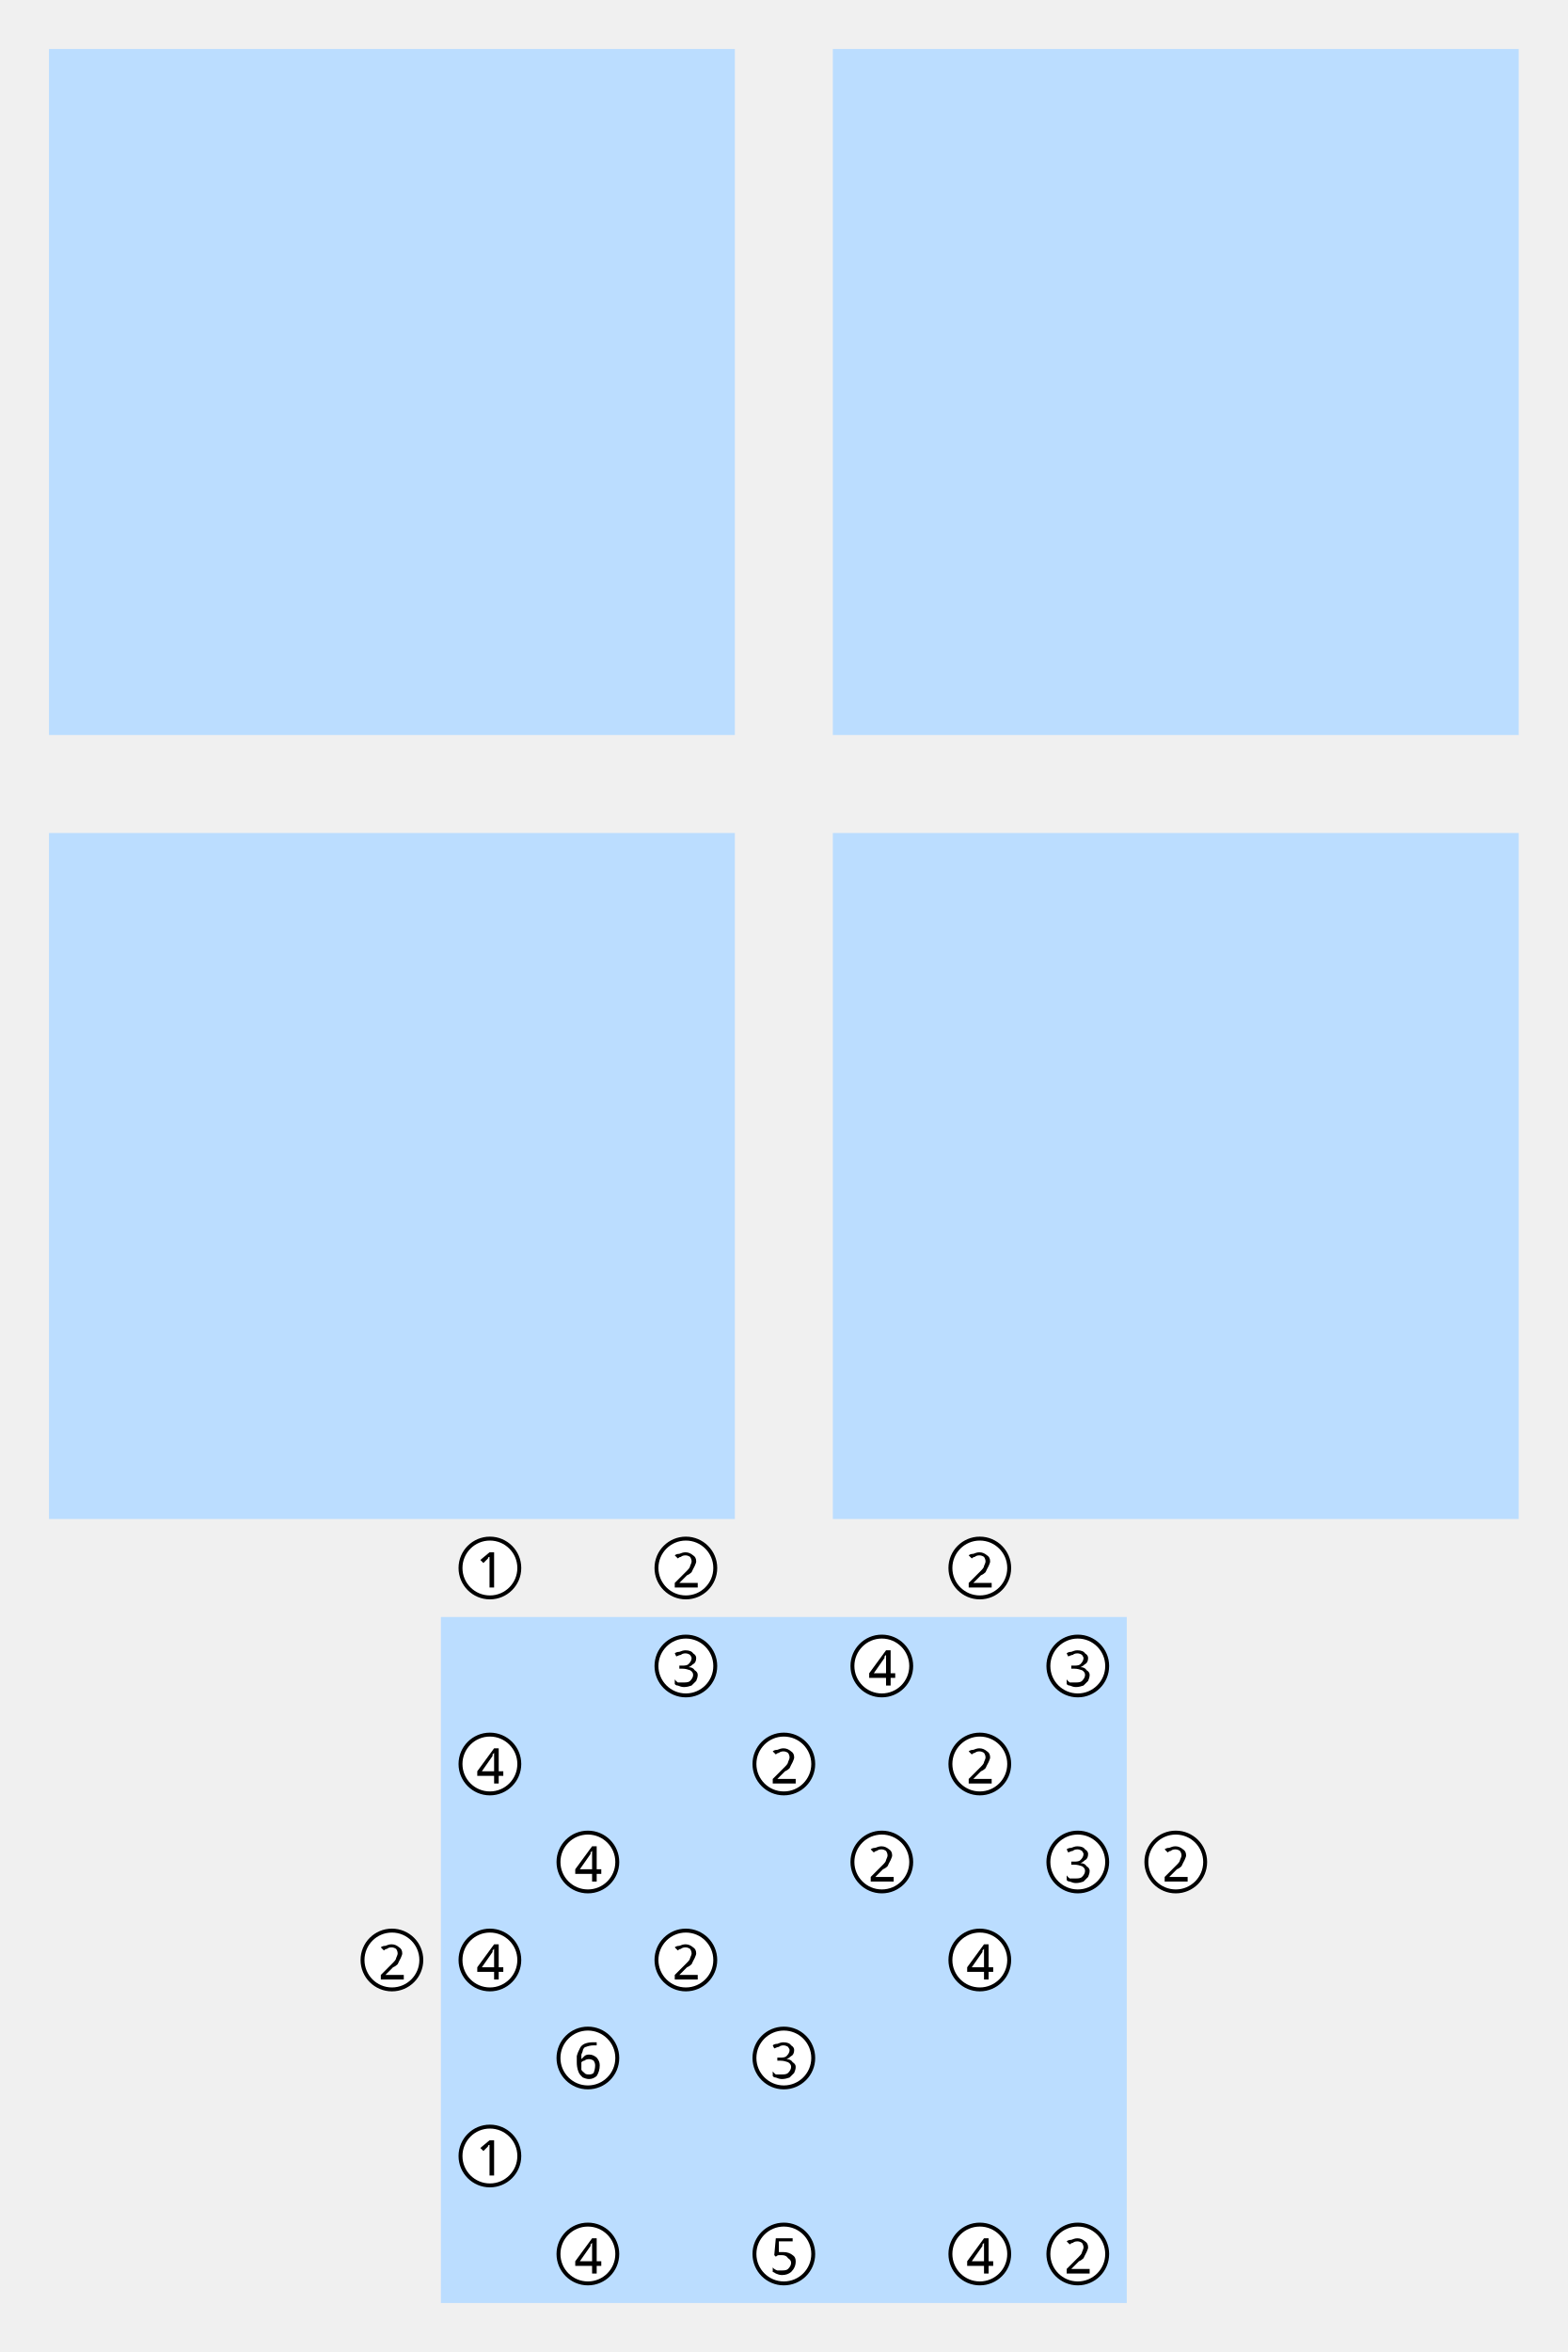
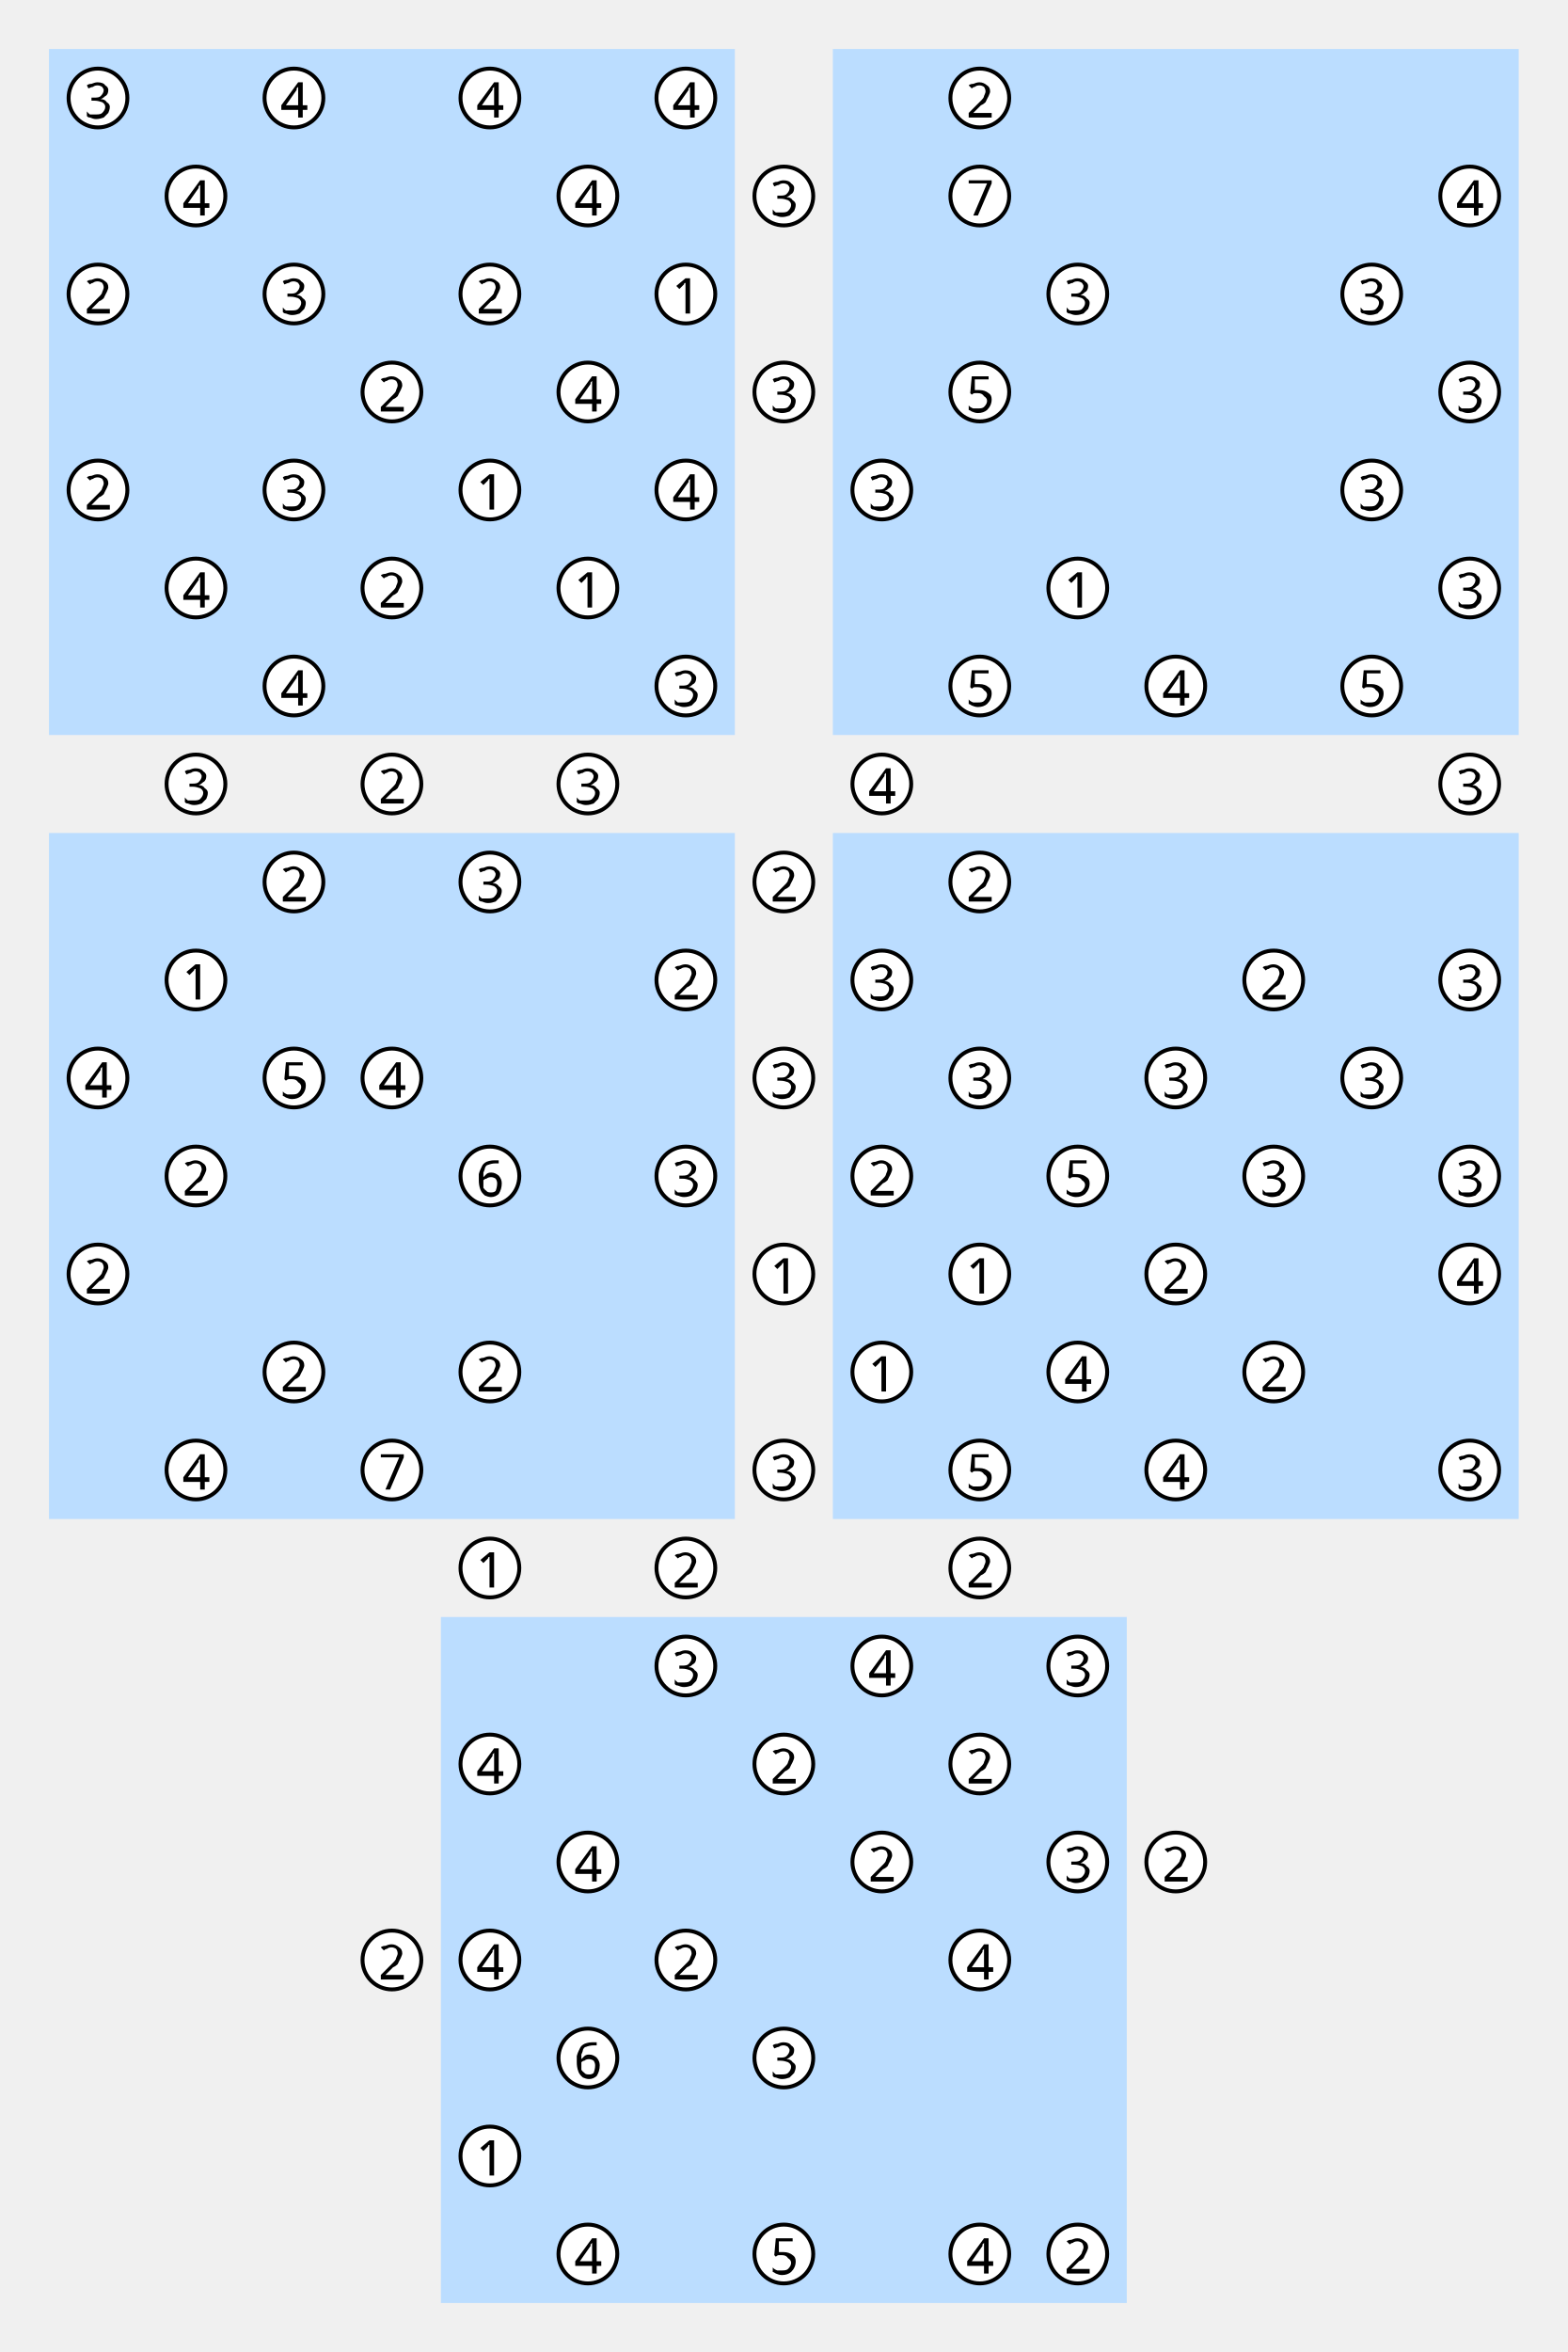
<svg xmlns="http://www.w3.org/2000/svg" viewBox="-1 -1 16 24" fill="none" stroke="black" stroke-width=".04" font-size=".5" font-family="Presquire" text-anchor="middle">
  <rect stroke="none" fill="#bdf" x="-.5" y="-.5" width="7" height="7" />
  <rect stroke="none" fill="#bdf" x="7.5" y="-.5" width="7" height="7" />
  <rect stroke="none" fill="#bdf" x="-.5" y="7.5" width="7" height="7" />
  <rect stroke="none" fill="#bdf" x="7.5" y="7.5" width="7" height="7" />
  <rect stroke="none" fill="#bdf" x="3.5" y="15.5" width="7" height="7" />
+   <circle fill="white" cx="9" cy="0" r=".3" />
+   <text x="9" y="0.2" stroke="none" fill="black">2</text>
+   <circle fill="white" cx="6" cy="0" r=".3" />
+   <text x="6" y="0.2" stroke="none" fill="black">4</text>
+   <circle fill="white" cx="4" cy="0" r=".3" />
+   <text x="4" y="0.2" stroke="none" fill="black">4</text>
+   <circle fill="white" cx="6" cy="2" r=".3" />
+   <text x="6" y="2.2" stroke="none" fill="black">1</text>
+   <circle fill="white" cx="2" cy="0" r=".3" />
+   <text x="2" y="0.2" stroke="none" fill="black">4</text>
+   <circle fill="white" cx="0" cy="0" r=".3" />
+   <text x="0" y="0.2" stroke="none" fill="black">3</text>
+   <circle fill="white" cx="0" cy="2" r=".3" />
+   <text x="0" y="2.2" stroke="none" fill="black">2</text>
+   <circle fill="white" cx="14" cy="1" r=".3" />
+   <text x="14" y="1.2" stroke="none" fill="black">4</text>
+   <circle fill="white" cx="9" cy="1" r=".3" />
+   <text x="9" y="1.2" stroke="none" fill="black">7</text>
+   <circle fill="white" cx="14" cy="3" r=".3" />
+   <text x="14" y="3.2" stroke="none" fill="black">3</text>
+   <circle fill="white" cx="7" cy="1" r=".3" />
+   <text x="7" y="1.2" stroke="none" fill="black">3</text>
+   <circle fill="white" cx="9" cy="3" r=".3" />
+   <text x="9" y="3.2" stroke="none" fill="black">5</text>
+   <circle fill="white" cx="7" cy="3" r=".3" />
+   <text x="7" y="3.2" stroke="none" fill="black">3</text>
+   <circle fill="white" cx="5" cy="1" r=".3" />
+   <text x="5" y="1.2" stroke="none" fill="black">4</text>
+   <circle fill="white" cx="1" cy="1" r=".3" />
+   <text x="1" y="1.2" stroke="none" fill="black">4</text>
+   <circle fill="white" cx="5" cy="3" r=".3" />
+   <text x="5" y="3.2" stroke="none" fill="black">4</text>
+   <circle fill="white" cx="1" cy="5" r=".3" />
+   <text x="1" y="5.2" stroke="none" fill="black">4</text>
+   <circle fill="white" cx="13" cy="2" r=".3" />
+   <text x="13" y="2.2" stroke="none" fill="black">3</text>
+   <circle fill="white" cx="10" cy="2" r=".3" />
+   <text x="10" y="2.2" stroke="none" fill="black">3</text>
+   <circle fill="white" cx="13" cy="4" r=".3" />
+   <text x="13" y="4.2" stroke="none" fill="black">3</text>
+   <circle fill="white" cx="10" cy="5" r=".3" />
+   <text x="10" y="5.2" stroke="none" fill="black">1</text>
+   <circle fill="white" cx="4" cy="2" r=".3" />
+   <text x="4" y="2.2" stroke="none" fill="black">2</text>
+   <circle fill="white" cx="2" cy="2" r=".3" />
+   <text x="2" y="2.2" stroke="none" fill="black">3</text>
+   <circle fill="white" cx="2" cy="4" r=".3" />
+   <text x="2" y="4.2" stroke="none" fill="black">3</text>
+   <circle fill="white" cx="0" cy="4" r=".3" />
+   <text x="0" y="4.2" stroke="none" fill="black">2</text>
+   <circle fill="white" cx="14" cy="5" r=".3" />
+   <text x="14" y="5.2" stroke="none" fill="black">3</text>
+   <circle fill="white" cx="9" cy="6" r=".3" />
+   <text x="9" y="6.2" stroke="none" fill="black">5</text>
+   <circle fill="white" cx="3" cy="3" r=".3" />
+   <text x="3" y="3.2" stroke="none" fill="black">2</text>
+   <circle fill="white" cx="3" cy="5" r=".3" />
+   <text x="3" y="5.2" stroke="none" fill="black">2</text>
+   <circle fill="white" cx="13" cy="6" r=".3" />
+   <text x="13" y="6.2" stroke="none" fill="black">5</text>
+   <circle fill="white" cx="8" cy="4" r=".3" />
+   <text x="8" y="4.2" stroke="none" fill="black">3</text>
+   <circle fill="white" cx="6" cy="4" r=".3" />
+   <text x="6" y="4.2" stroke="none" fill="black">4</text>
+   <circle fill="white" cx="8" cy="7" r=".3" />
+   <text x="8" y="7.2" stroke="none" fill="black">4</text>
+   <circle fill="white" cx="4" cy="4" r=".3" />
+   <text x="4" y="4.2" stroke="none" fill="black">1</text>
+   <circle fill="white" cx="6" cy="6" r=".3" />
+   <text x="6" y="6.2" stroke="none" fill="black">3</text>
+   <circle fill="white" cx="2" cy="6" r=".3" />
+   <text x="2" y="6.2" stroke="none" fill="black">4</text>
+   <circle fill="white" cx="0" cy="10" r=".3" />
+   <text x="0" y="10.2" stroke="none" fill="black">4</text>
+   <circle fill="white" cx="14" cy="7" r=".3" />
+   <text x="14" y="7.2" stroke="none" fill="black">3</text>
+   <circle fill="white" cx="5" cy="5" r=".3" />
+   <text x="5" y="5.2" stroke="none" fill="black">1</text>
+   <circle fill="white" cx="1" cy="7" r=".3" />
+   <text x="1" y="7.2" stroke="none" fill="black">3</text>
+   <circle fill="white" cx="11" cy="6" r=".3" />
+   <text x="11" y="6.2" stroke="none" fill="black">4</text>
+   <circle fill="white" cx="13" cy="10" r=".3" />
+   <text x="13" y="10.2" stroke="none" fill="black">3</text>
+   <circle fill="white" cx="9" cy="8" r=".3" />
+   <text x="9" y="8.2" stroke="none" fill="black">2</text>
+   <circle fill="white" cx="2" cy="8" r=".3" />
+   <text x="2" y="8.2" stroke="none" fill="black">2</text>
+   <circle fill="white" cx="14" cy="9" r=".3" />
+   <text x="14" y="9.2" stroke="none" fill="black">3</text>
+   <circle fill="white" cx="12" cy="9" r=".3" />
+   <text x="12" y="9.2" stroke="none" fill="black">2</text>
+   <circle fill="white" cx="5" cy="7" r=".3" />
+   <text x="5" y="7.2" stroke="none" fill="black">3</text>
+   <circle fill="white" cx="8" cy="9" r=".3" />
+   <text x="8" y="9.2" stroke="none" fill="black">3</text>
+   <circle fill="white" cx="3" cy="7" r=".3" />
+   <text x="3" y="7.2" stroke="none" fill="black">2</text>
+   <circle fill="white" cx="3" cy="10" r=".3" />
+   <text x="3" y="10.2" stroke="none" fill="black">4</text>
+   <circle fill="white" cx="1" cy="9" r=".3" />
+   <text x="1" y="9.2" stroke="none" fill="black">1</text>
+   <circle fill="white" cx="7" cy="8" r=".3" />
+   <text x="7" y="8.2" stroke="none" fill="black">2</text>
+   <circle fill="white" cx="4" cy="8" r=".3" />
+   <text x="4" y="8.2" stroke="none" fill="black">3</text>
+   <circle fill="white" cx="4" cy="11" r=".3" />
+   <text x="4" y="11.2" stroke="none" fill="black">6</text>
+   <circle fill="white" cx="2" cy="10" r=".3" />
+   <text x="2" y="10.2" stroke="none" fill="black">5</text>
+   <circle fill="white" cx="14" cy="11" r=".3" />
+   <text x="14" y="11.2" stroke="none" fill="black">3</text>
+   <circle fill="white" cx="6" cy="9" r=".3" />
+   <text x="6" y="9.2" stroke="none" fill="black">2</text>
+   <circle fill="white" cx="6" cy="11" r=".3" />
+   <text x="6" y="11.2" stroke="none" fill="black">3</text>
+   <circle fill="white" cx="3" cy="14" r=".3" />
+   <text x="3" y="14.2" stroke="none" fill="black">7</text>
+   <circle fill="white" cx="11" cy="10" r=".3" />
+   <text x="11" y="10.2" stroke="none" fill="black">3</text>
+   <circle fill="white" cx="9" cy="10" r=".3" />
+   <text x="9" y="10.2" stroke="none" fill="black">3</text>
+   <circle fill="white" cx="7" cy="10" r=".3" />
+   <text x="7" y="10.2" stroke="none" fill="black">3</text>
+   <circle fill="white" cx="7" cy="12" r=".3" />
+   <text x="7" y="12.2" stroke="none" fill="black">1</text>
+   <circle fill="white" cx="2" cy="13" r=".3" />
+   <text x="2" y="13.2" stroke="none" fill="black">2</text>
+   <circle fill="white" cx="0" cy="12" r=".3" />
+   <text x="0" y="12.2" stroke="none" fill="black">2</text>
+   <circle fill="white" cx="12" cy="11" r=".3" />
+   <text x="12" y="11.2" stroke="none" fill="black">3</text>
+   <circle fill="white" cx="10" cy="11" r=".3" />
+   <text x="10" y="11.2" stroke="none" fill="black">5</text>
+   <circle fill="white" cx="8" cy="11" r=".3" />
+   <text x="8" y="11.2" stroke="none" fill="black">2</text>
+   <circle fill="white" cx="8" cy="13" r=".3" />
+   <text x="8" y="13.2" stroke="none" fill="black">1</text>
+   <circle fill="white" cx="10" cy="13" r=".3" />
+   <text x="10" y="13.2" stroke="none" fill="black">4</text>
+   <circle fill="white" cx="4" cy="13" r=".3" />
+   <text x="4" y="13.2" stroke="none" fill="black">2</text>
+   <circle fill="white" cx="1" cy="11" r=".3" />
+   <text x="1" y="11.2" stroke="none" fill="black">2</text>
+   <circle fill="white" cx="1" cy="14" r=".3" />
+   <text x="1" y="14.2" stroke="none" fill="black">4</text>
+   <circle fill="white" cx="14" cy="12" r=".3" />
+   <text x="14" y="12.2" stroke="none" fill="black">4</text>
+   <circle fill="white" cx="11" cy="12" r=".3" />
+   <text x="11" y="12.2" stroke="none" fill="black">2</text>
+   <circle fill="white" cx="14" cy="14" r=".3" />
+   <text x="14" y="14.2" stroke="none" fill="black">3</text>
+   <circle fill="white" cx="12" cy="13" r=".3" />
+   <text x="12" y="13.2" stroke="none" fill="black">2</text>
+   <circle fill="white" cx="11" cy="14" r=".3" />
+   <text x="11" y="14.2" stroke="none" fill="black">4</text>
+   <circle fill="white" cx="9" cy="14" r=".3" />
+   <text x="9" y="14.2" stroke="none" fill="black">5</text>
+   <circle fill="white" cx="9" cy="12" r=".3" />
+   <text x="9" y="12.2" stroke="none" fill="black">1</text>
+   <circle fill="white" cx="7" cy="14" r=".3" />
+   <text x="7" y="14.2" stroke="none" fill="black">3</text>
  <circle fill="white" cx="5" cy="18" r=".3" />
  <text x="5" y="18.2" stroke="none" fill="black">4</text>
  <circle fill="white" cx="5" cy="20" r=".3" />
  <text x="5" y="20.2" stroke="none" fill="black">6</text>
  <circle fill="white" cx="8" cy="18" r=".3" />
  <text x="8" y="18.2" stroke="none" fill="black">2</text>
  <circle fill="white" cx="6" cy="16" r=".3" />
  <text x="6" y="16.2" stroke="none" fill="black">3</text>
  <circle fill="white" cx="6" cy="15" r=".3" />
  <text x="6" y="15.2" stroke="none" fill="black">2</text>
  <circle fill="white" cx="9" cy="15" r=".3" />
  <text x="9" y="15.2" stroke="none" fill="black">2</text>
  <circle fill="white" cx="8" cy="16" r=".3" />
  <text x="8" y="16.2" stroke="none" fill="black">4</text>
  <circle fill="white" cx="5" cy="22" r=".3" />
  <text x="5" y="22.2" stroke="none" fill="black">4</text>
  <circle fill="white" cx="4" cy="19" r=".3" />
  <text x="4" y="19.2" stroke="none" fill="black">4</text>
  <circle fill="white" cx="4" cy="21" r=".3" />
  <text x="4" y="21.2" stroke="none" fill="black">1</text>
  <circle fill="white" cx="7" cy="20" r=".3" />
  <text x="7" y="20.2" stroke="none" fill="black">3</text>
  <circle fill="white" cx="4" cy="17" r=".3" />
  <text x="4" y="17.2" stroke="none" fill="black">4</text>
  <circle fill="white" cx="6" cy="19" r=".3" />
  <text x="6" y="19.2" stroke="none" fill="black">2</text>
  <circle fill="white" cx="9" cy="19" r=".3" />
  <text x="9" y="19.2" stroke="none" fill="black">4</text>
  <circle fill="white" cx="7" cy="22" r=".3" />
  <text x="7" y="22.2" stroke="none" fill="black">5</text>
  <circle fill="white" cx="7" cy="17" r=".3" />
  <text x="7" y="17.2" stroke="none" fill="black">2</text>
  <circle fill="white" cx="9" cy="17" r=".3" />
  <text x="9" y="17.2" stroke="none" fill="black">2</text>
  <circle fill="white" cx="10" cy="16" r=".3" />
  <text x="10" y="16.2" stroke="none" fill="black">3</text>
  <circle fill="white" cx="10" cy="18" r=".3" />
  <text x="10" y="18.2" stroke="none" fill="black">3</text>
  <circle fill="white" cx="11" cy="18" r=".3" />
  <text x="11" y="18.2" stroke="none" fill="black">2</text>
  <circle fill="white" cx="9" cy="22" r=".3" />
  <text x="9" y="22.2" stroke="none" fill="black">4</text>
  <circle fill="white" cx="10" cy="22" r=".3" />
  <text x="10" y="22.2" stroke="none" fill="black">2</text>
  <circle fill="white" cx="4" cy="15" r=".3" />
  <text x="4" y="15.2" stroke="none" fill="black">1</text>
  <circle fill="white" cx="3" cy="19" r=".3" />
  <text x="3" y="19.2" stroke="none" fill="black">2</text>
</svg>
